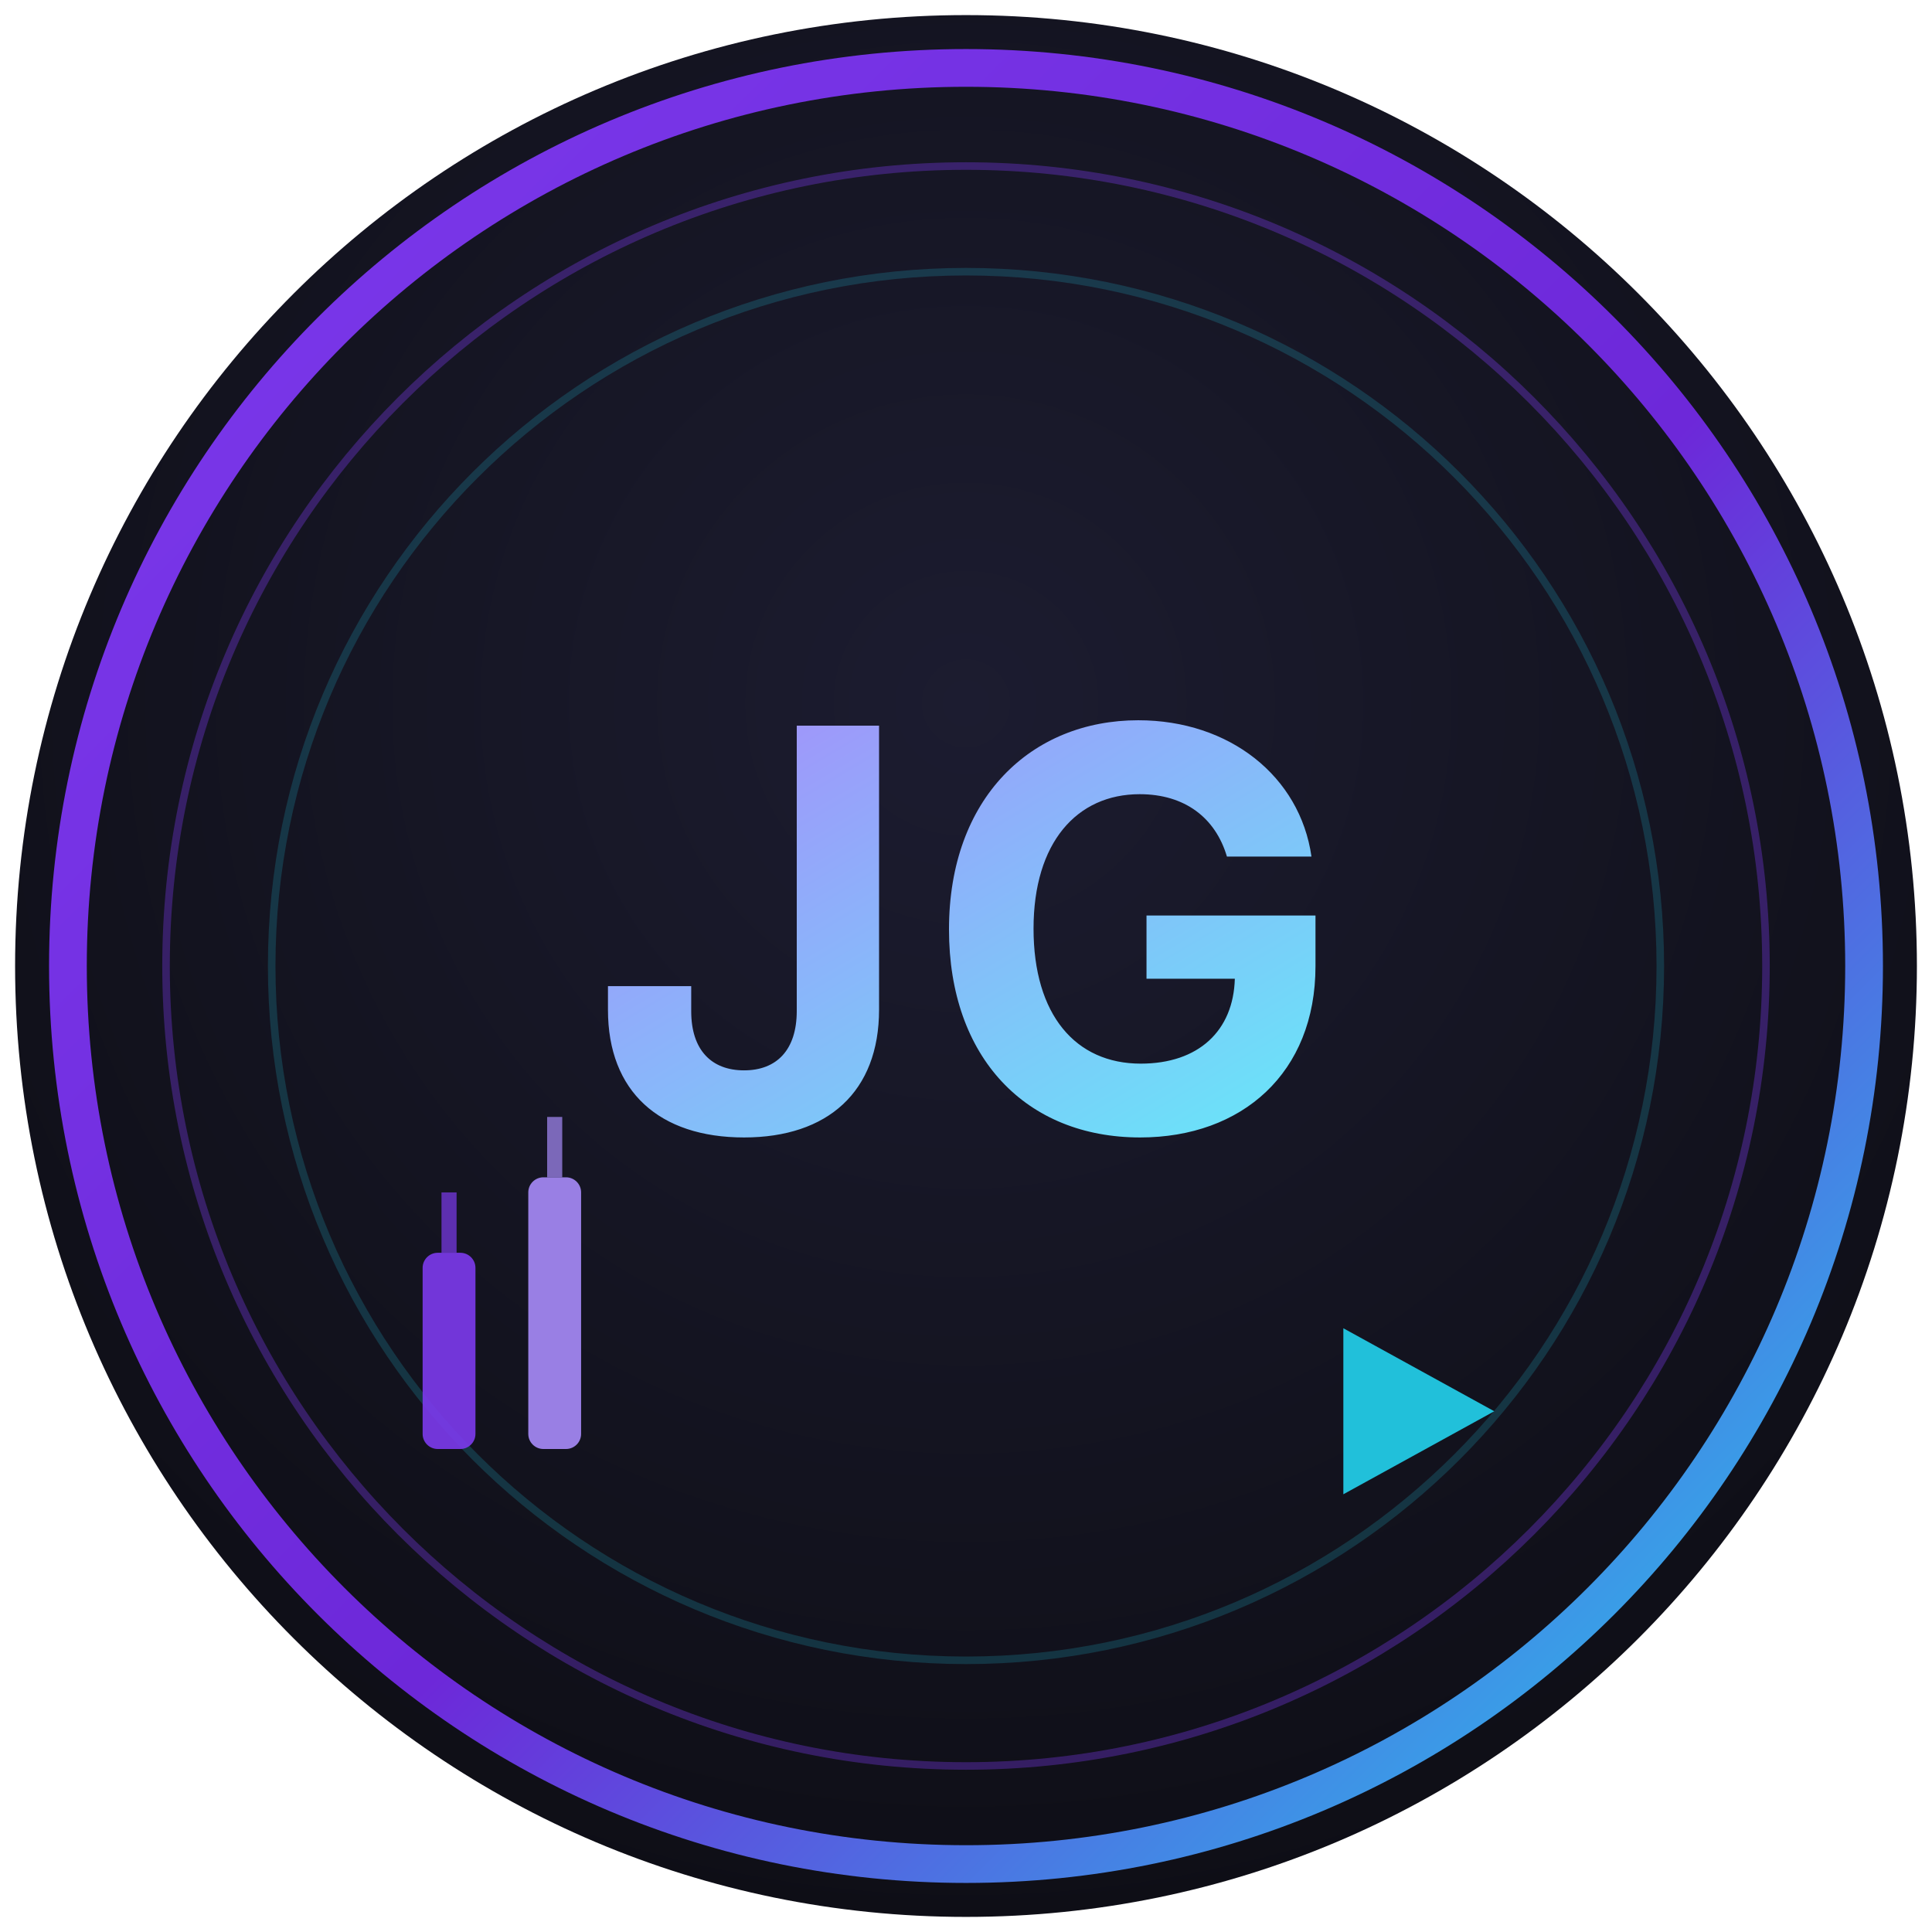
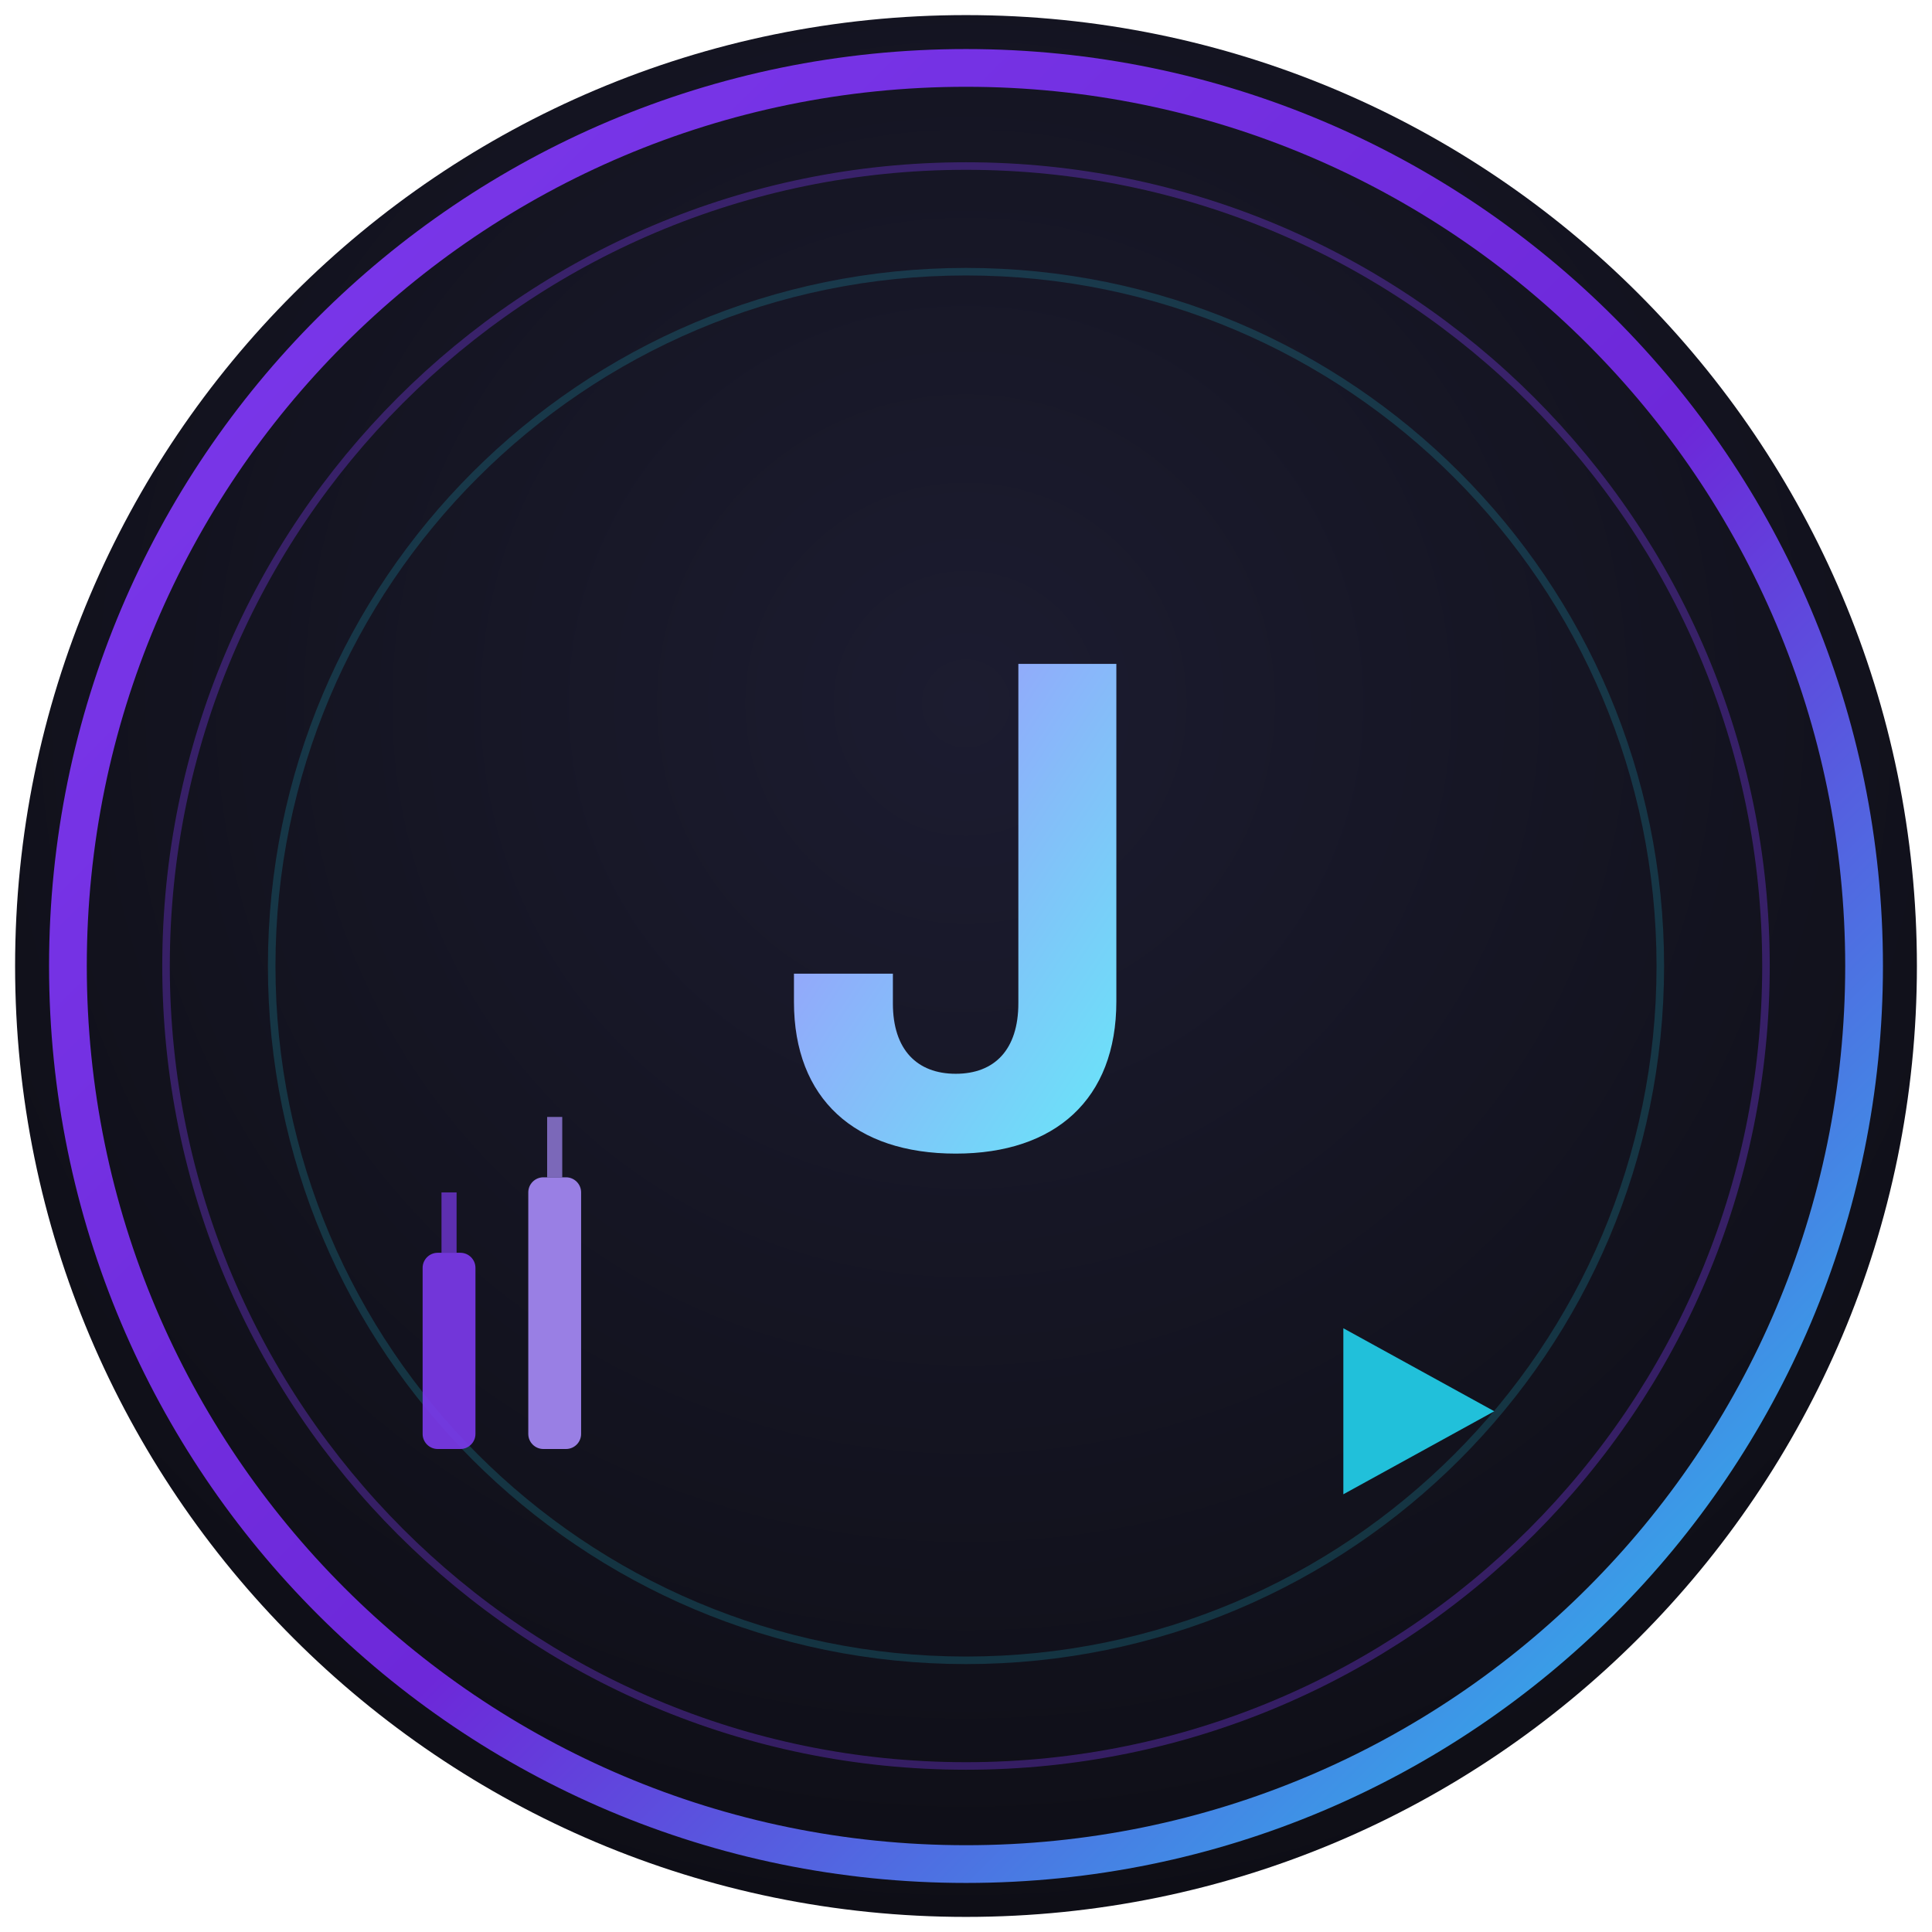
- <svg xmlns="http://www.w3.org/2000/svg" viewBox="0 0 256 256" role="img" aria-label="John Gohiling avatar">
+ <svg xmlns="http://www.w3.org/2000/svg" viewBox="0 0 256 256" role="img" aria-label="John avatar">
  <defs>
    <radialGradient id="bg" cx="50%" cy="36%" r="80%">
      <stop offset="0%" stop-color="#1c1c30" />
      <stop offset="100%" stop-color="#0b0b10" />
    </radialGradient>
    <linearGradient id="ring" x1="0%" y1="0%" x2="100%" y2="100%">
      <stop offset="0%" stop-color="#7c3aed" />
      <stop offset="55%" stop-color="#6d28d9" />
      <stop offset="100%" stop-color="#22d3ee" />
    </linearGradient>
    <linearGradient id="text" x1="0%" y1="0%" x2="100%" y2="100%">
      <stop offset="0%" stop-color="#a78bfa" />
      <stop offset="100%" stop-color="#67e8f9" />
    </linearGradient>
  </defs>
  <circle cx="128" cy="128" r="126" fill="url(#bg)" />
  <circle cx="128" cy="128" r="119" fill="none" stroke="url(#ring)" stroke-width="5" />
  <circle cx="128" cy="128" r="106" fill="none" stroke="#7c3aed" stroke-width="1" opacity="0.35" />
  <circle cx="128" cy="128" r="92" fill="none" stroke="#22d3ee" stroke-width="1" opacity="0.18" />
-   <text x="128" y="150" font-family="'Space Grotesk','Inter',sans-serif" font-size="74" font-weight="700" fill="url(#text)" text-anchor="middle" letter-spacing="1">JG</text>
+   <text x="128" y="152" font-family="'Space Grotesk','Inter',sans-serif" font-size="88" font-weight="700" fill="url(#text)" text-anchor="middle">J</text>
  <path d="M178 176 l20 11 -20 11 z" fill="#22d3ee" opacity="0.9" />
  <rect x="56" y="166" width="7" height="26" rx="2" fill="#7c3aed" opacity="0.9" />
  <line x1="59.5" y1="158" x2="59.5" y2="166" stroke="#7c3aed" stroke-width="2" opacity="0.7" />
  <rect x="70" y="156" width="7" height="36" rx="2" fill="#a78bfa" opacity="0.9" />
  <line x1="73.5" y1="148" x2="73.5" y2="156" stroke="#a78bfa" stroke-width="2" opacity="0.7" />
</svg>
